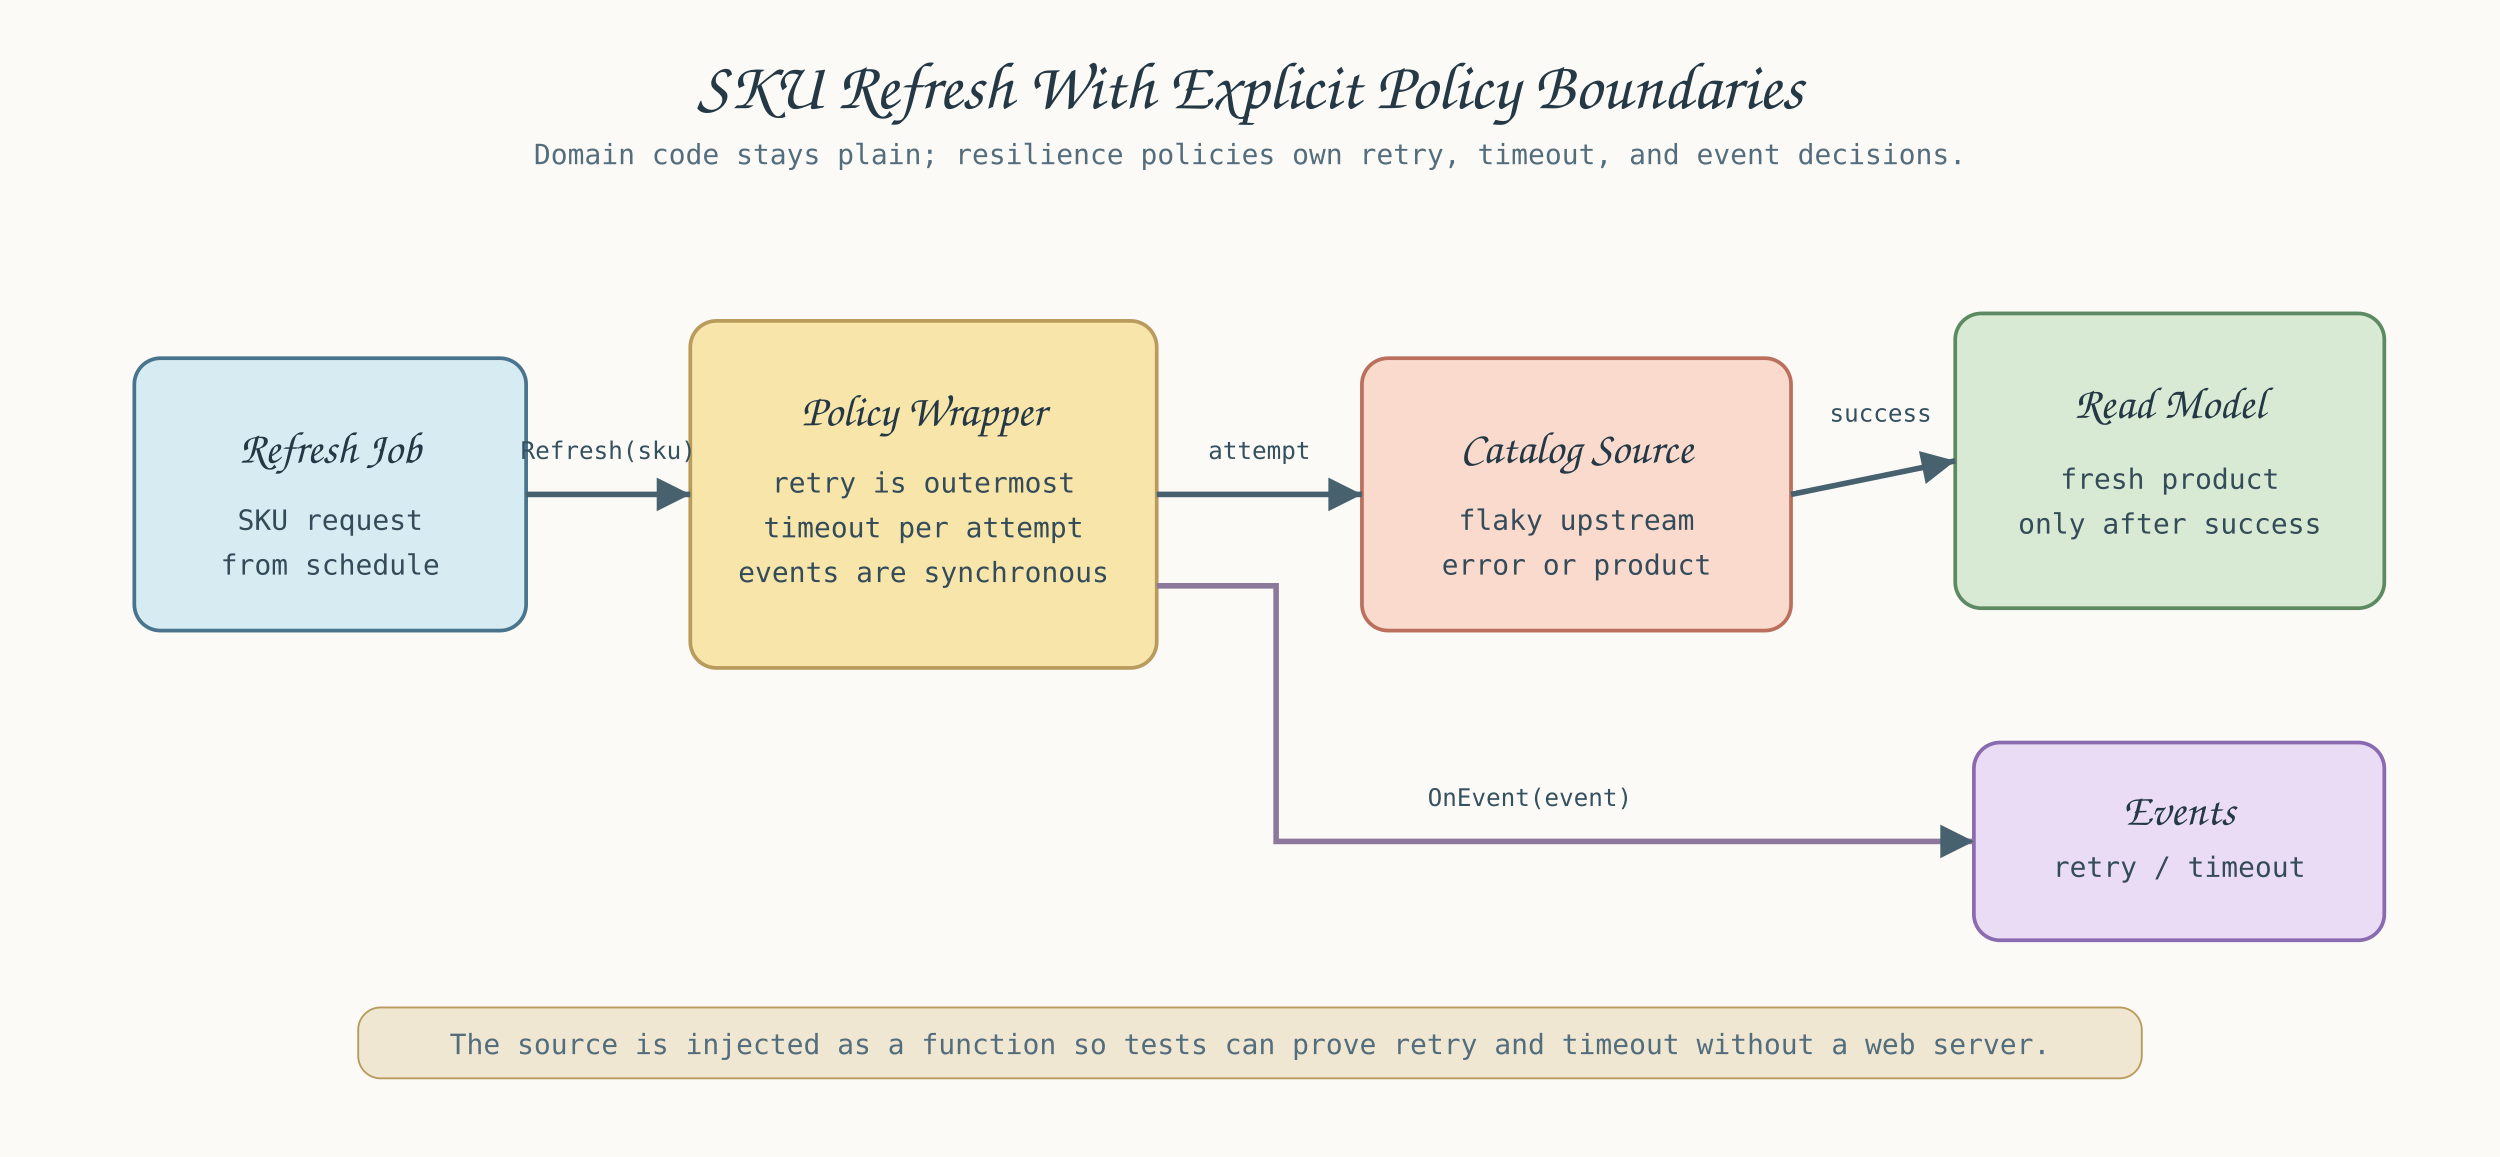
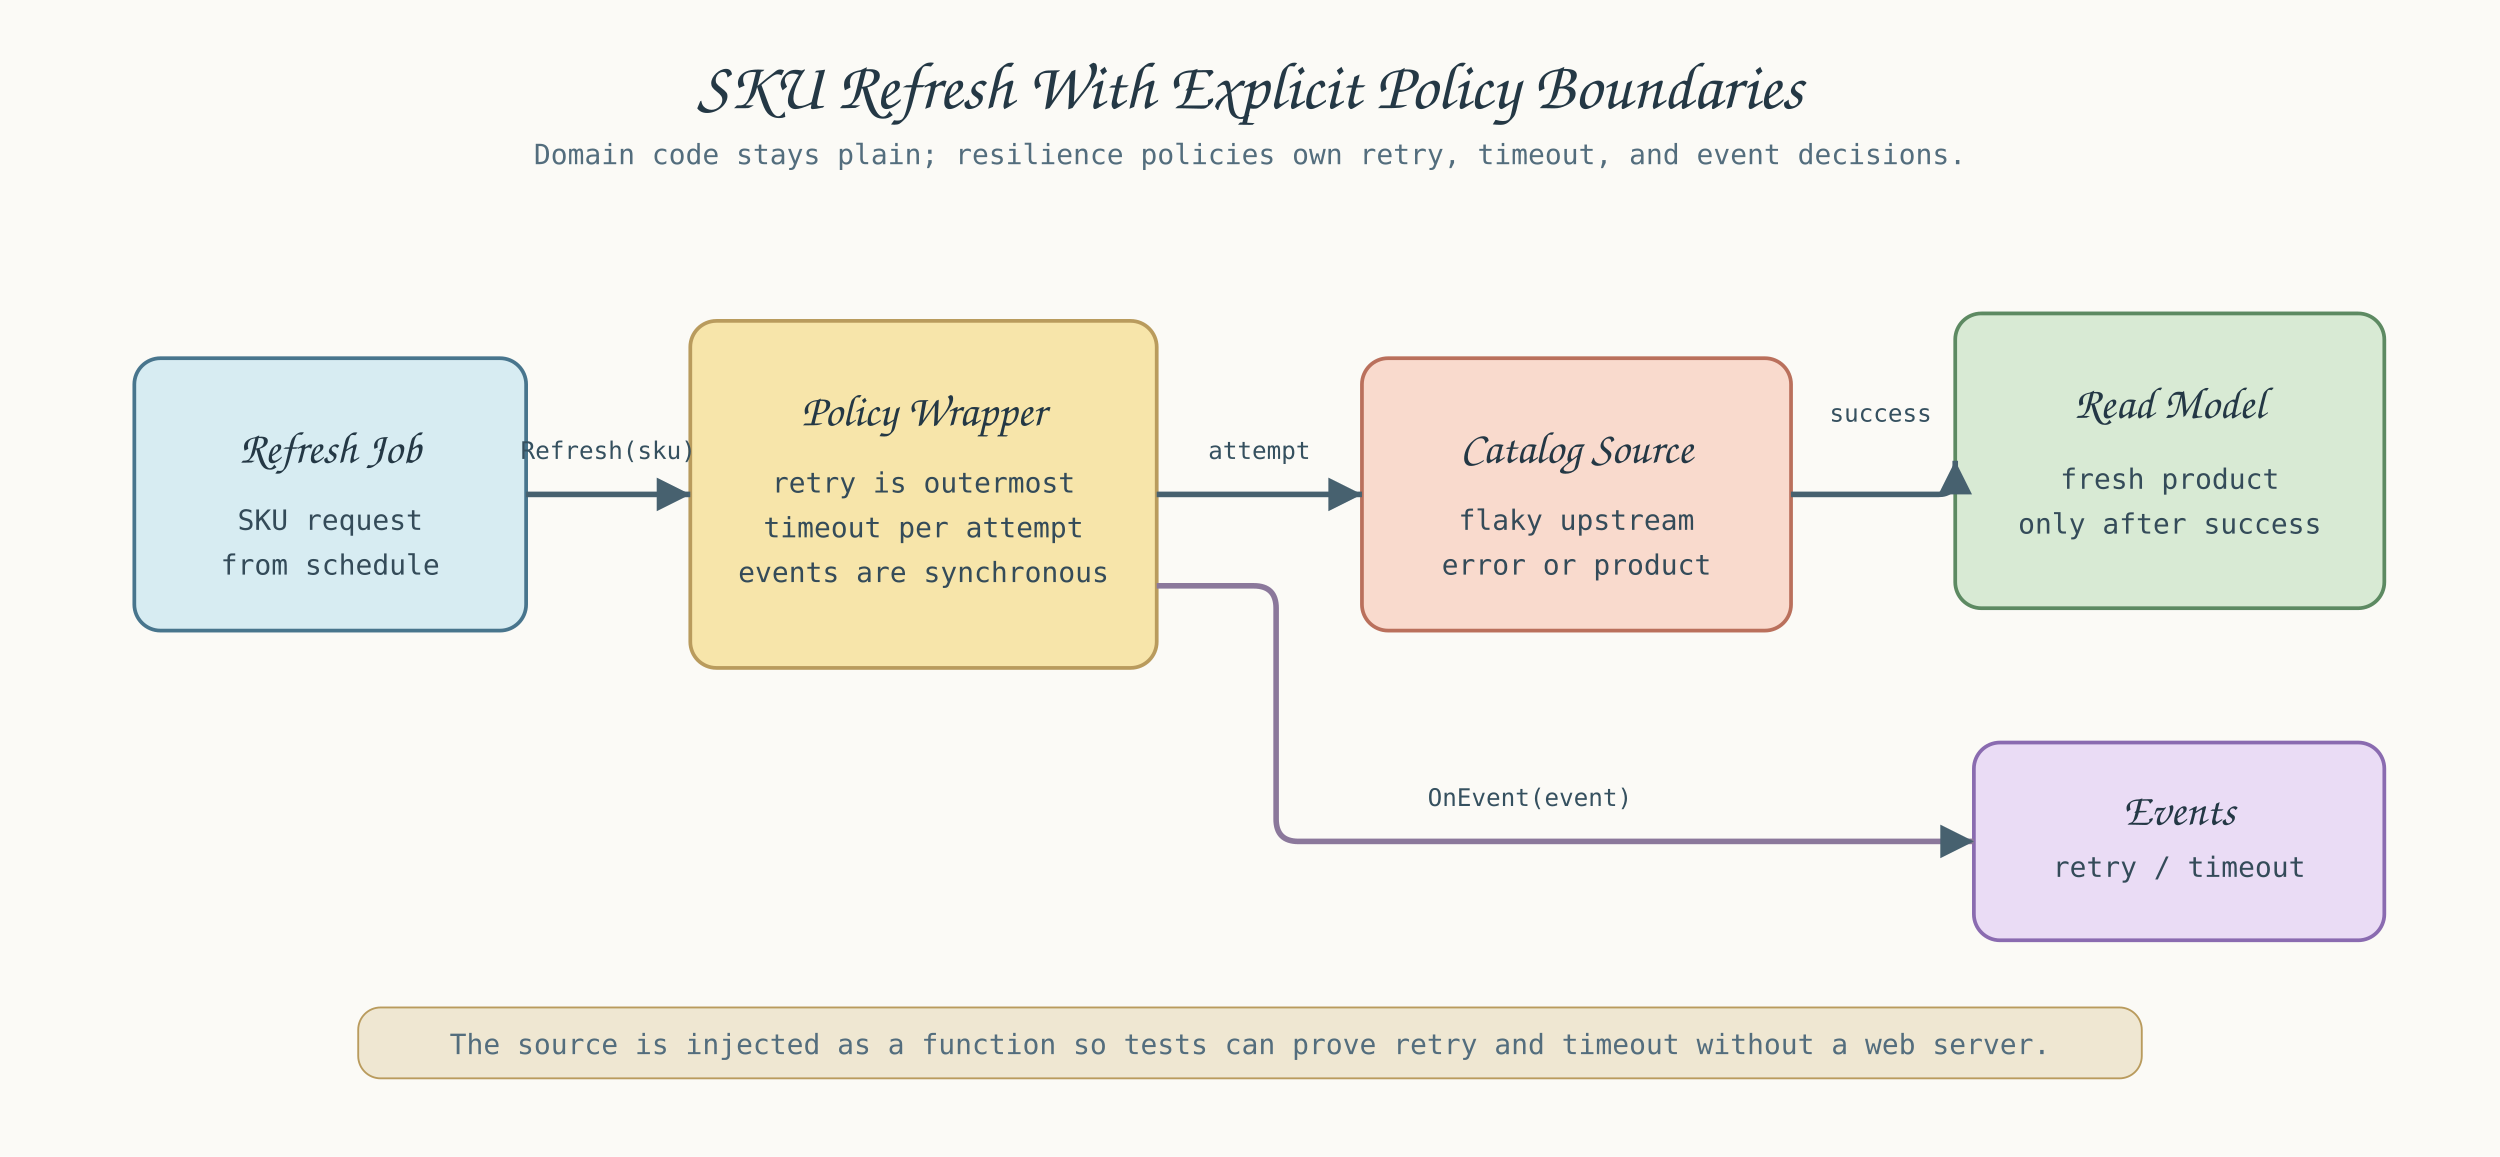
<svg xmlns="http://www.w3.org/2000/svg" width="1340" height="620" viewBox="0 0 1340 620" role="img" aria-labelledby="title desc">
  <defs>
    <marker id="arrow" viewBox="0 0 8 8" markerWidth="8" markerHeight="8" refX="7" refY="4" orient="auto">
-       <path d="M 1 1 L 7 4 L 1 7 Z" fill="#47616f" />
+       <polygon points="1,1 7,4 1,7" fill="#47616f" />
    </marker>
    <style>
      .title { font-family: 'Architects Daughter', cursive; font-size: 36px; fill: #243845; }
      .subtitle { font-family: 'Comic Mono', monospace; font-size: 15px; fill: #536d7d; }
      .card-title { font-family: 'Architects Daughter', cursive; font-size: 24px; fill: #243845; }
      .card-text { font-family: 'Comic Mono', monospace; font-size: 15px; fill: #344b59; }
      .label { font-family: 'Comic Mono', monospace; font-size: 13px; fill: #35505f; }
      .route { fill: none; stroke: #47616f; stroke-width: 3; marker-end: url(#arrow); }
      .route-soft { fill: none; stroke: #8b789b; stroke-width: 3; marker-end: url(#arrow); }
    </style>
  </defs>
  <rect x="0" y="0" width="1340" height="620" fill="#fbfaf6" />
  <text class="title" x="670" y="58" text-anchor="middle">SKU Refresh With Explicit Policy Boundaries</text>
  <text class="subtitle" x="670" y="88" text-anchor="middle">Domain code stays plain; resilience policies own retry, timeout, and event decisions.</text>
  <g transform="translate(72 192)">
    <rect width="210" height="146" rx="14" fill="#d7ecf2" stroke="#48758d" stroke-width="2" />
    <text class="card-title" x="105" y="56" text-anchor="middle">Refresh Job</text>
    <text class="card-text" x="105" y="92" text-anchor="middle">SKU request</text>
    <text class="card-text" x="105" y="116" text-anchor="middle">from schedule</text>
  </g>
  <g transform="translate(370 172)">
    <rect width="250" height="186" rx="14" fill="#f7e5aa" stroke="#b99b5d" stroke-width="2" />
    <text class="card-title" x="125" y="56" text-anchor="middle">Policy Wrapper</text>
    <text class="card-text" x="125" y="92" text-anchor="middle">retry is outermost</text>
    <text class="card-text" x="125" y="116" text-anchor="middle">timeout per attempt</text>
    <text class="card-text" x="125" y="140" text-anchor="middle">events are synchronous</text>
  </g>
  <g transform="translate(730 192)">
    <rect width="230" height="146" rx="14" fill="#f9dacd" stroke="#ba705c" stroke-width="2" />
    <text class="card-title" x="115" y="56" text-anchor="middle">Catalog Source</text>
    <text class="card-text" x="115" y="92" text-anchor="middle">flaky upstream</text>
    <text class="card-text" x="115" y="116" text-anchor="middle">error or product</text>
  </g>
  <g transform="translate(1048 168)">
    <rect width="230" height="158" rx="14" fill="#d8ead4" stroke="#5d8a62" stroke-width="2" />
    <text class="card-title" x="115" y="56" text-anchor="middle">Read Model</text>
    <text class="card-text" x="115" y="94" text-anchor="middle">fresh product</text>
    <text class="card-text" x="115" y="118" text-anchor="middle">only after success</text>
  </g>
  <g transform="translate(1058 398)">
    <rect width="220" height="106" rx="14" fill="#eadcf5" stroke="#8a6bb0" stroke-width="2" />
    <text class="card-title" x="110" y="44" text-anchor="middle">Events</text>
    <text class="card-text" x="110" y="72" text-anchor="middle">retry / timeout</text>
  </g>
  <path class="route" d="M 282 265 L 370 265" />
  <text class="label" x="326" y="246" text-anchor="middle">Refresh(sku)</text>
  <path class="route" d="M 620 265 L 730 265" />
  <text class="label" x="675" y="246" text-anchor="middle">attempt</text>
-   <path class="route" d="M 960 265 L 1048 247" />
+   <path class="route" d="M 960 265 H 1039 Q 1048 265 1048 256 V 247" />
  <text class="label" x="1008" y="226" text-anchor="middle">success</text>
-   <path class="route-soft" d="M 620 314 L 684 314 L 684 451 L 1058 451" />
+   <path class="route-soft" d="M 620 314 H 672 Q 684 314 684 326 V 439 Q 684 451 696 451 H 1058" />
  <text class="label" x="820" y="432" text-anchor="middle">OnEvent(event)</text>
  <rect x="192" y="540" width="956" height="38" rx="12" fill="#efe7d2" stroke="#b99b5d" />
  <text class="subtitle" x="670" y="565" text-anchor="middle">The source is injected as a function so tests can prove retry and timeout without a web server.</text>
</svg>
